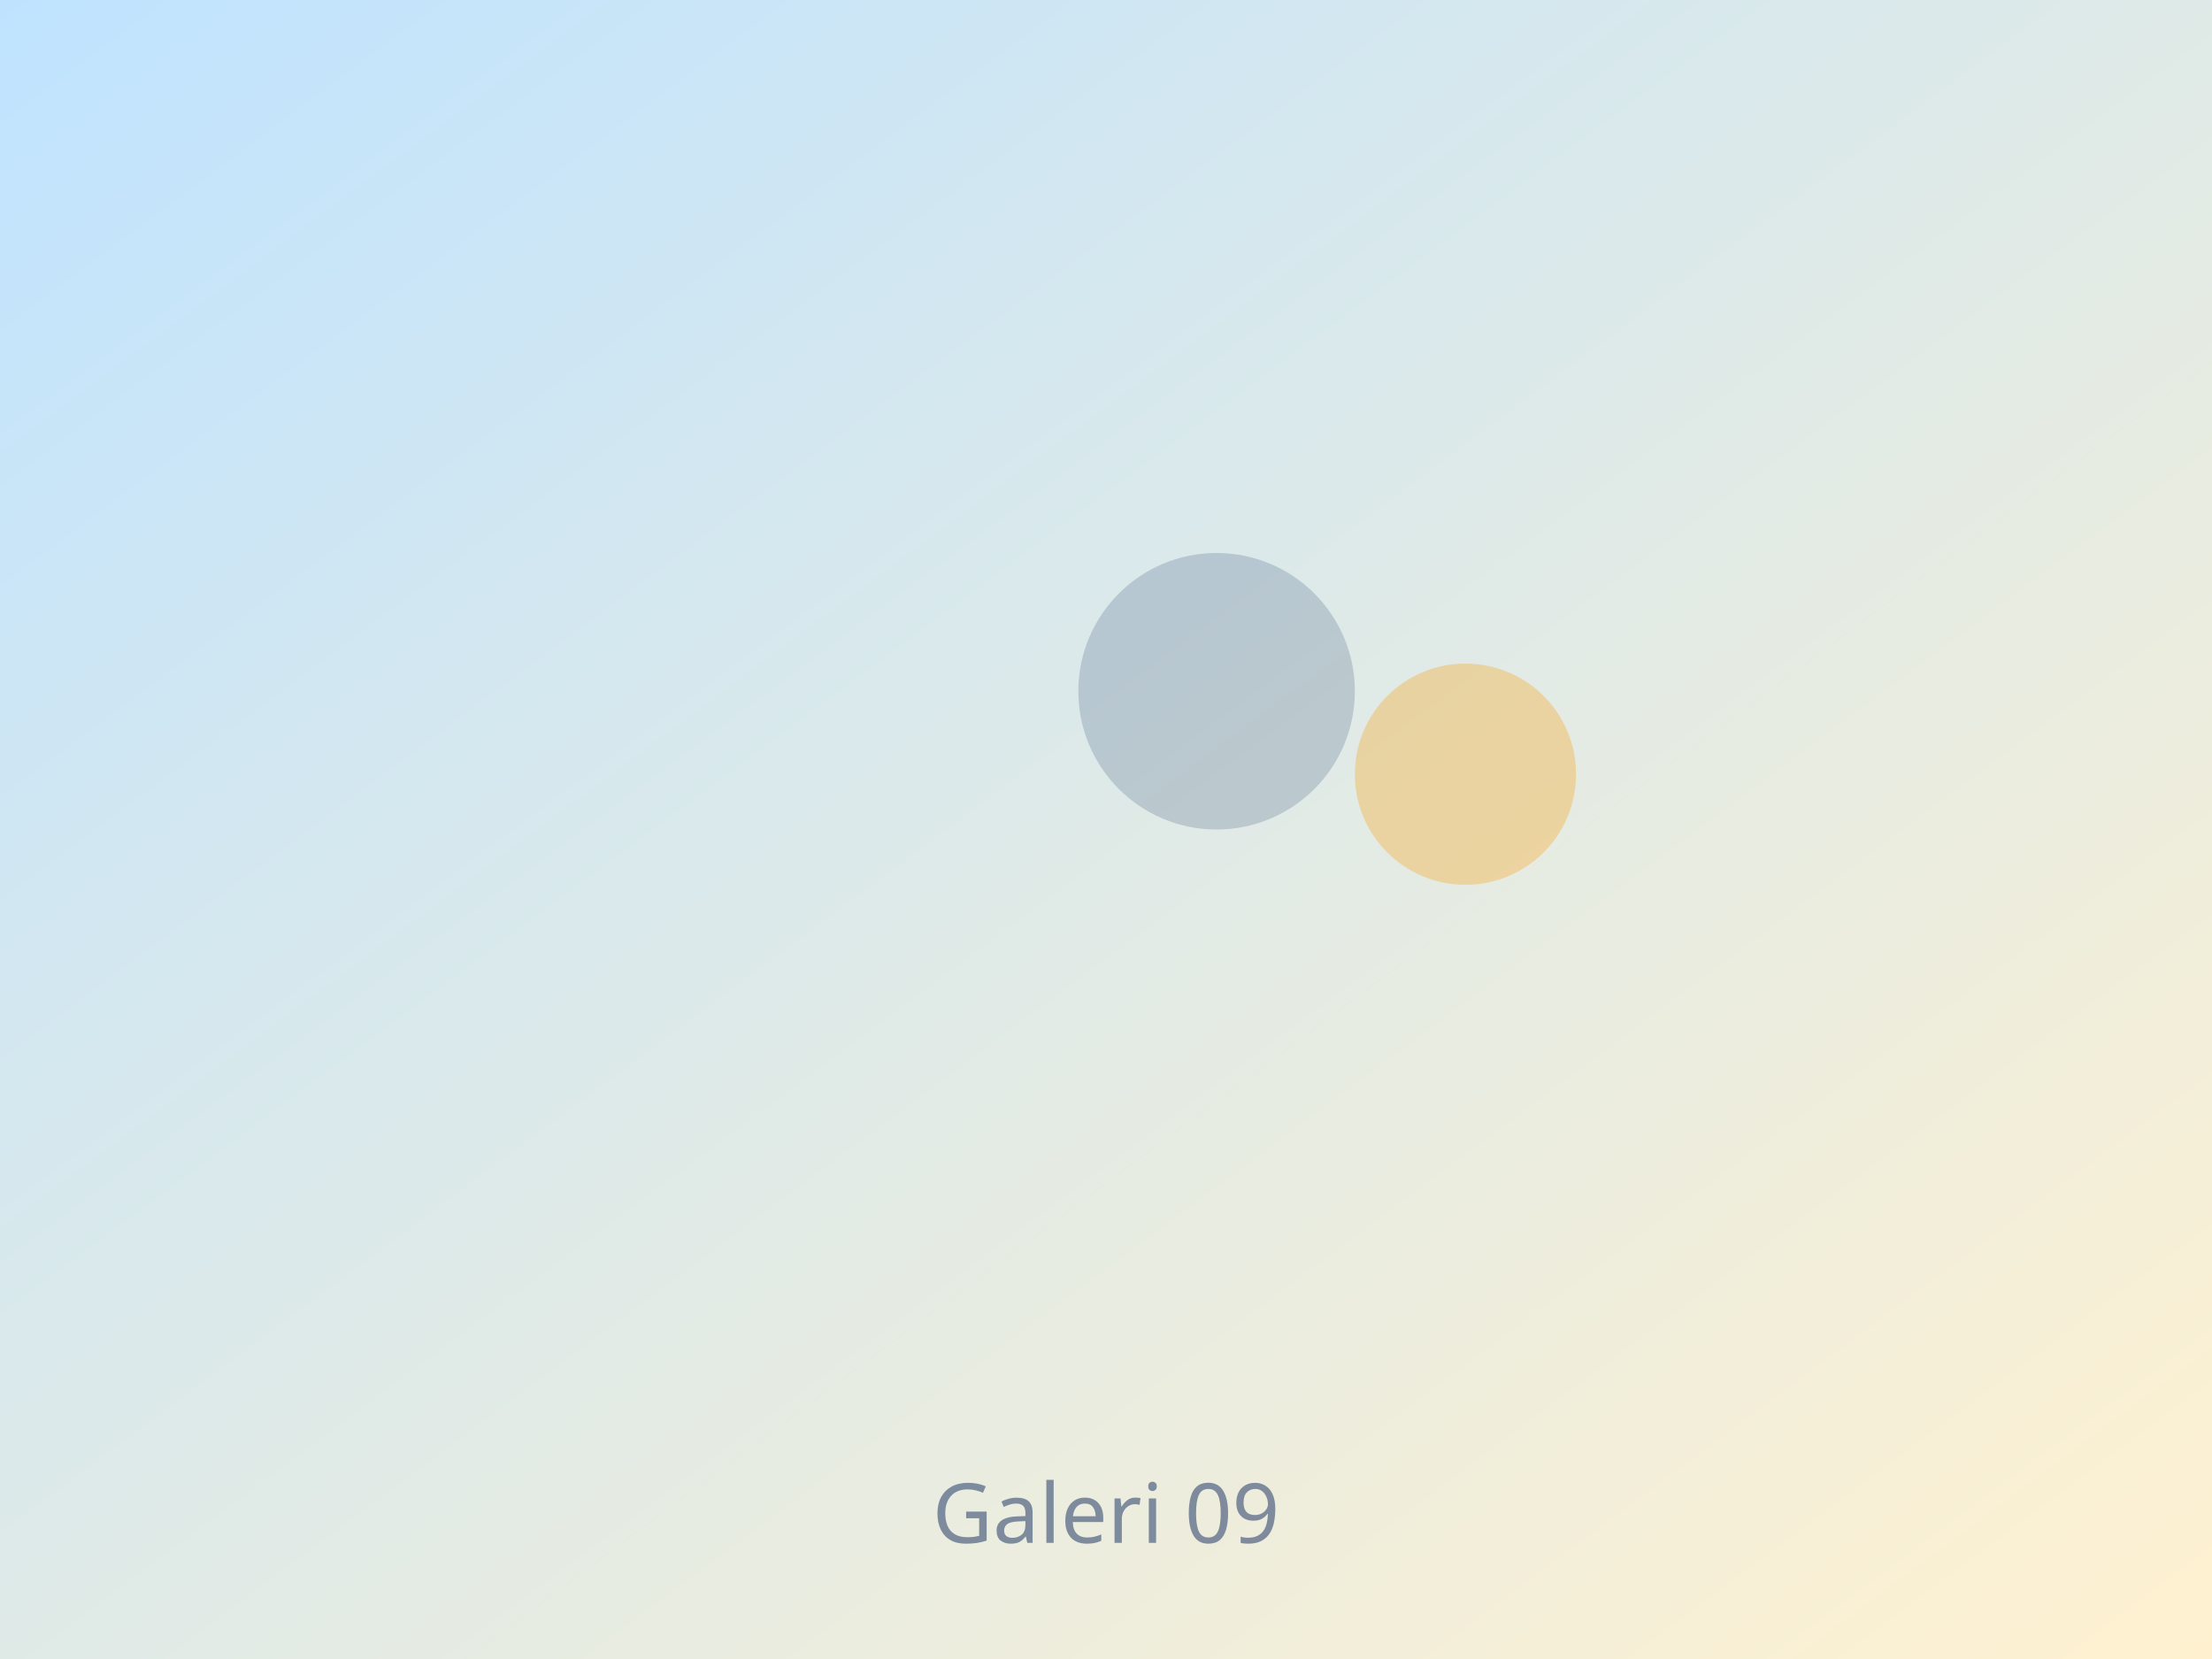
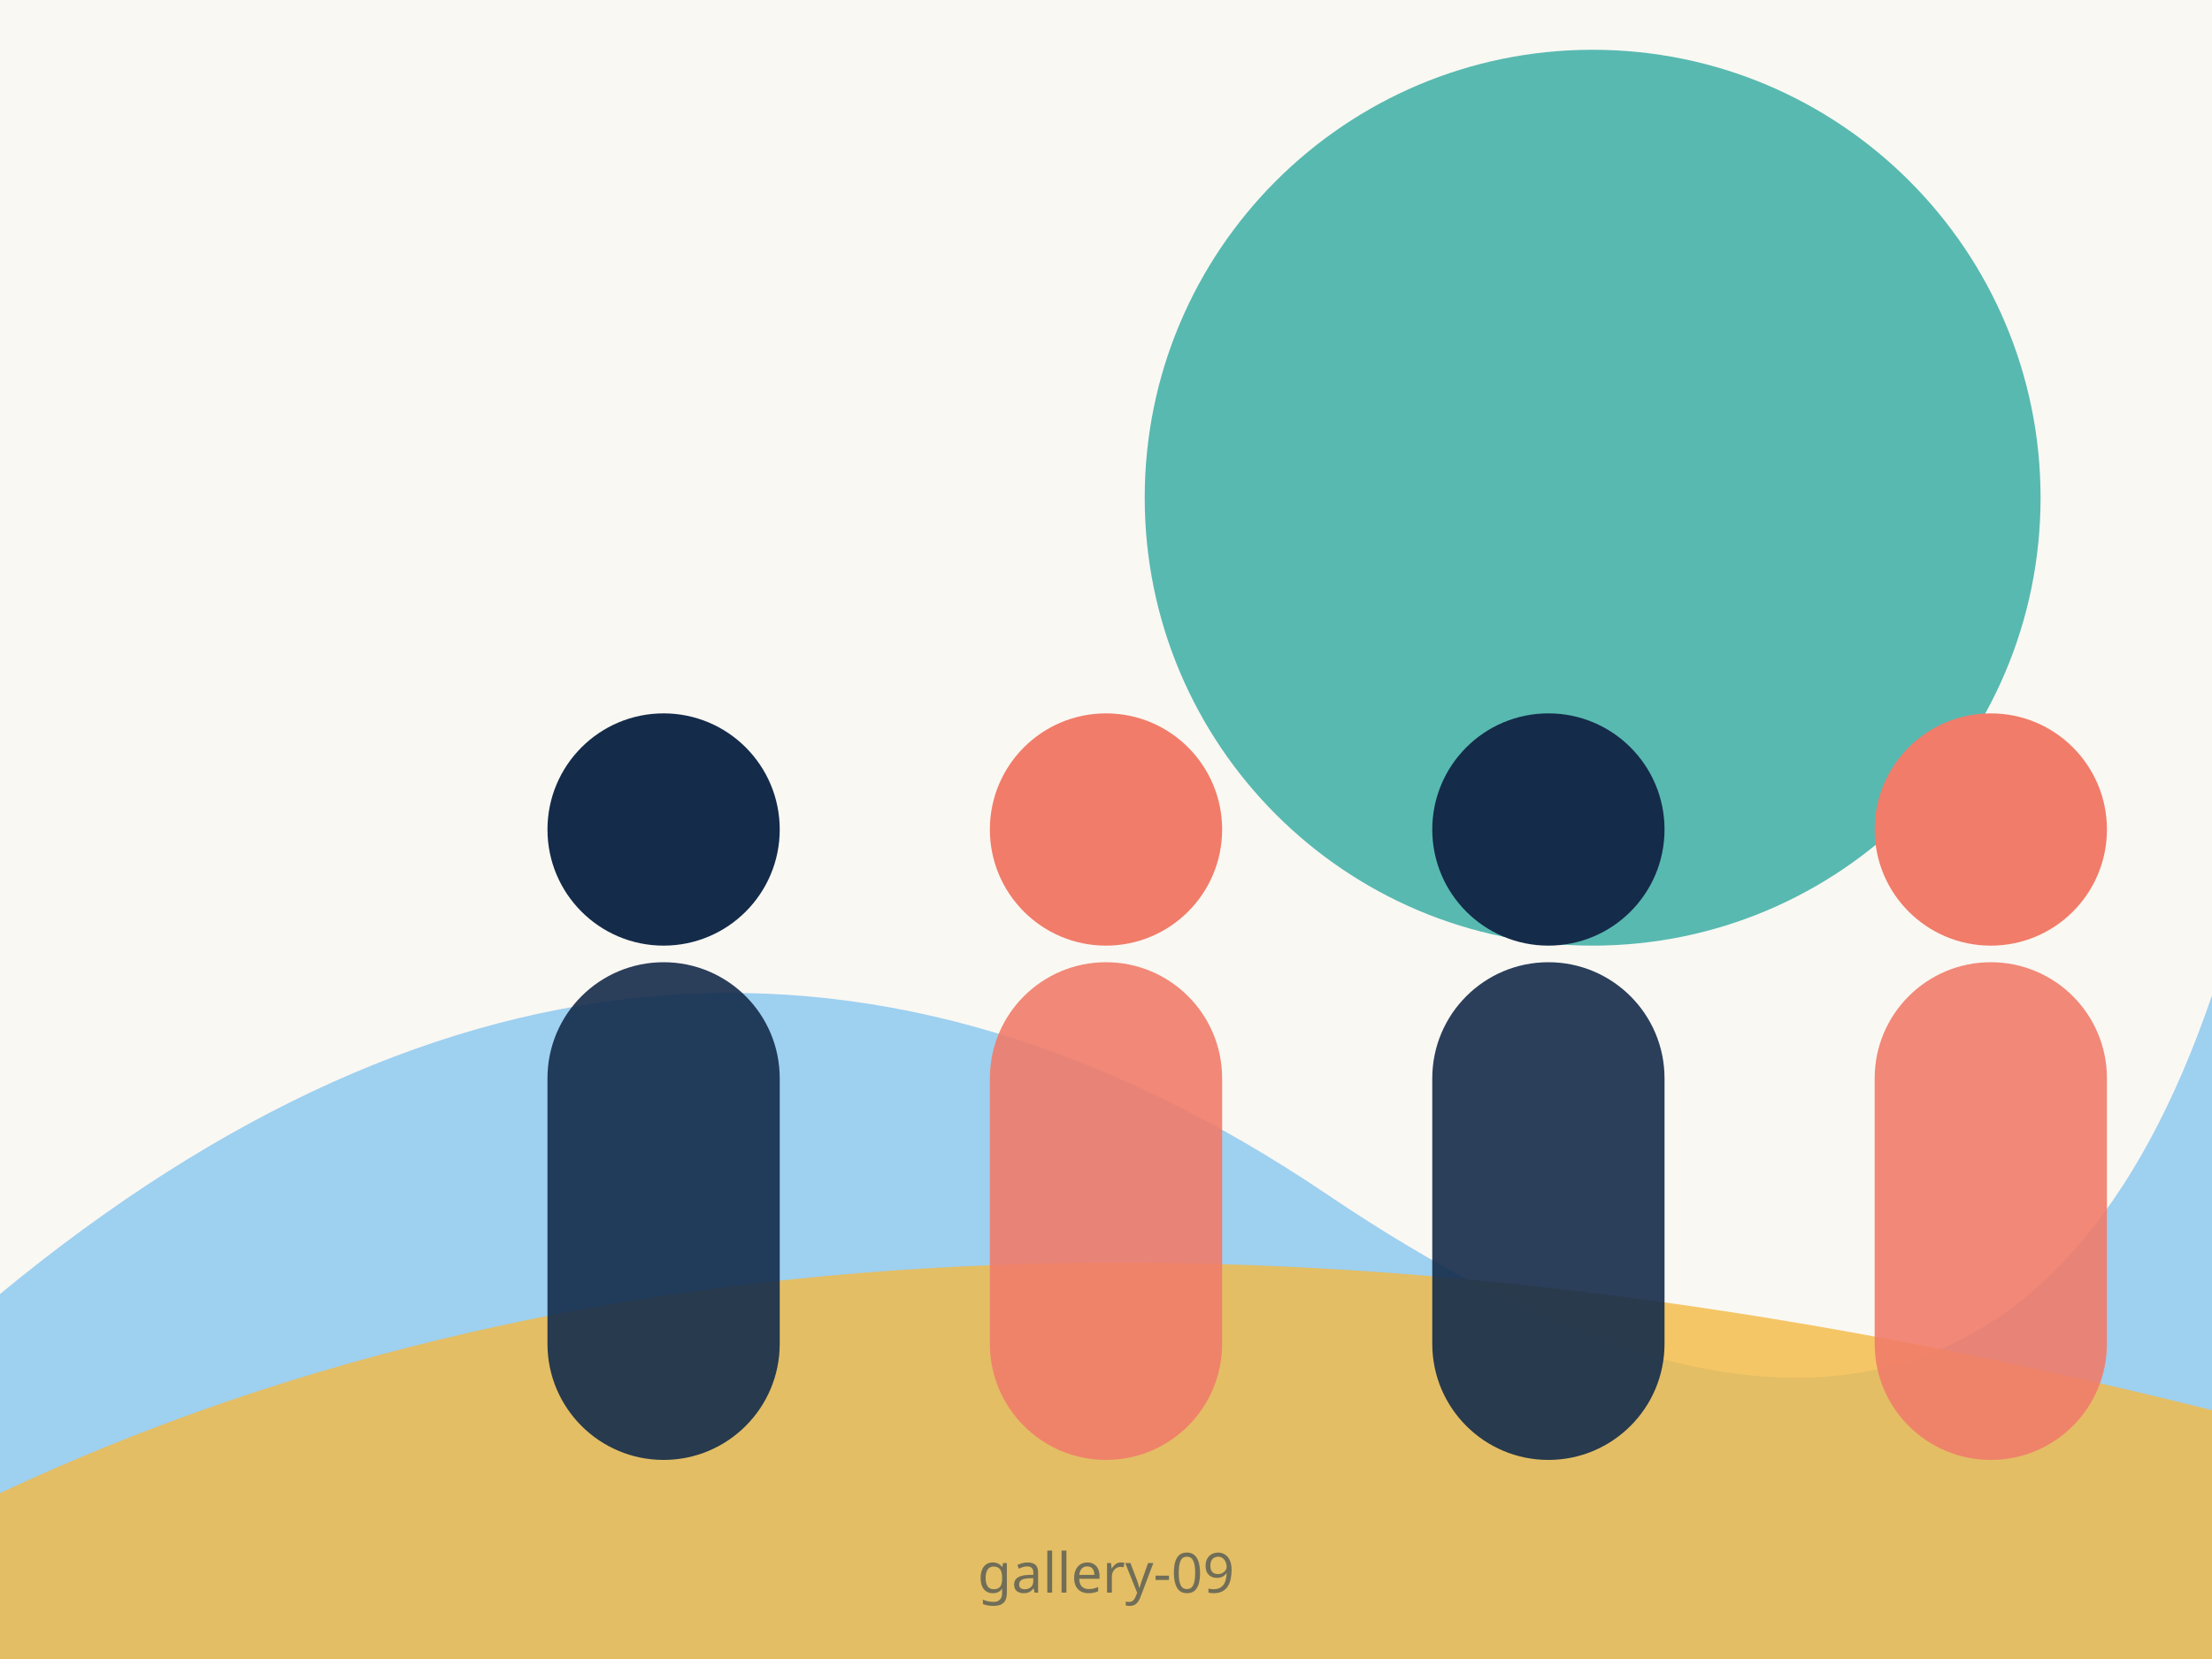
<svg xmlns="http://www.w3.org/2000/svg" viewBox="0 0 800 600">
-   <defs>
-     <linearGradient id="g" x1="0" y1="0" x2="1" y2="1">
-       <stop offset="0" stop-color="#BFE3FF" />
-       <stop offset="1" stop-color="#FFF1D0" />
-     </linearGradient>
-   </defs>
-   <rect width="800" height="600" fill="url(#g)" />
-   <circle cx="440" cy="250" r="50" fill="#0F2A5C" opacity=".18" />
-   <circle cx="530" cy="280" r="40" fill="#F5A623" opacity=".35" />
-   <text x="400.0" y="558" text-anchor="middle" font-family="sans-serif" font-size="30" fill="#0F2A5C" opacity=".5">Galeri 09</text>
+   <rect width="800" height="600" fill="#FAF8F3" />
+   <circle cx="576.0" cy="180.0" r="162.0" fill="#58B9B0" />
+   <path d="M0 468.0 Q240.0 270.0 480.0 432.0 T800 360.0 V600 H0Z" fill="#8EC9F0" opacity=".85" />
+   <path d="M0 540.0 Q320.0 390.0 800 510.0 V600 H0Z" fill="#F4B942" opacity=".8" />
+   <circle cx="240.0" cy="300.0" r="42" fill="#142B4A" />
+   <rect x="198.0" y="348.0" width="84" height="180.0" rx="42" fill="#142B4A" opacity=".9" />
+   <circle cx="400.0" cy="300.0" r="42" fill="#F17C69" />
+   <rect x="358.0" y="348.0" width="84" height="180.0" rx="42" fill="#F17C69" opacity=".9" />
+   <circle cx="560.0" cy="300.0" r="42" fill="#142B4A" />
+   <rect x="518.0" y="348.0" width="84" height="180.0" rx="42" fill="#142B4A" opacity=".9" />
+   <circle cx="720" cy="300.0" r="42" fill="#F17C69" />
+   <rect x="678" y="348.0" width="84" height="180.0" rx="42" fill="#F17C69" opacity=".9" />
+   <text x="400.0" y="576.0" text-anchor="middle" font-family="sans-serif" font-size="20" fill="#142B4A" opacity=".55">gallery-09</text>
</svg>
